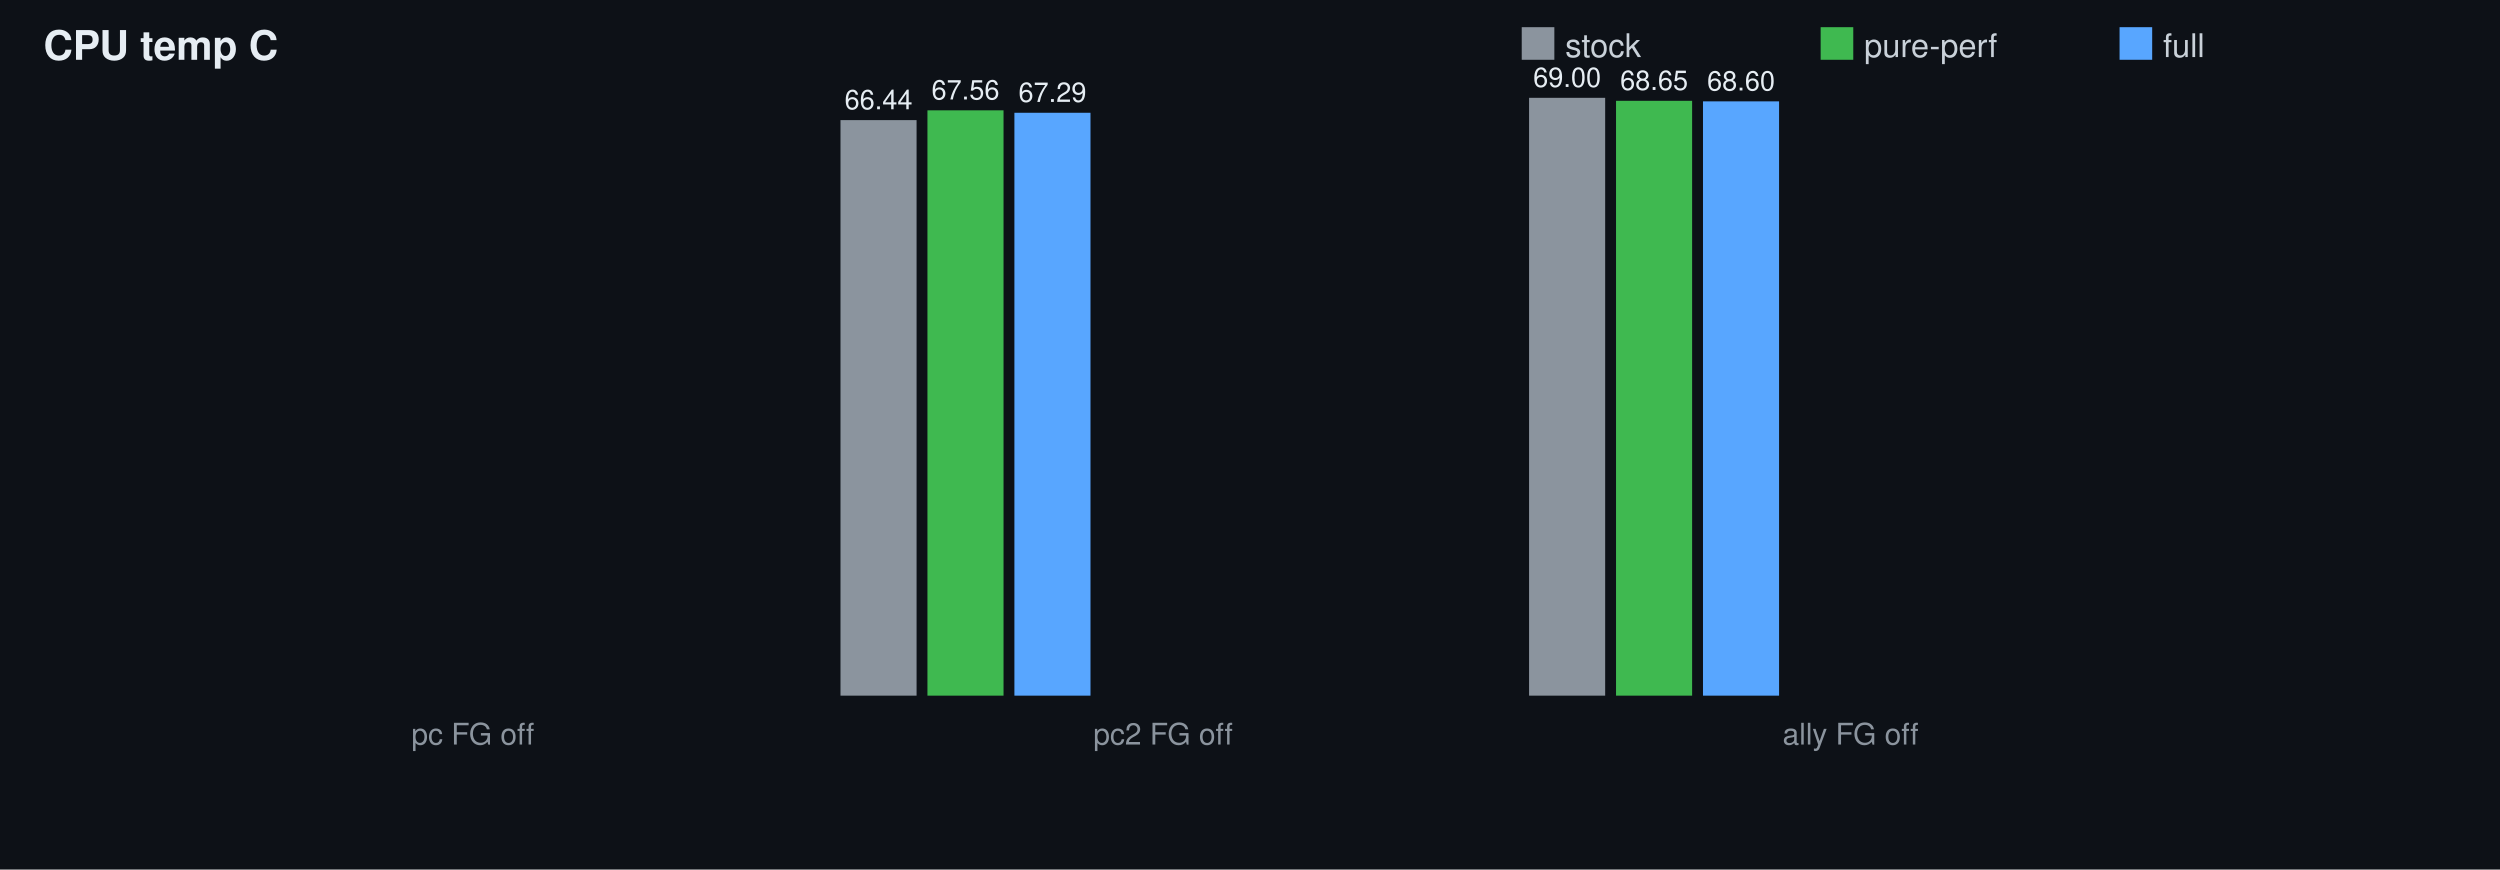
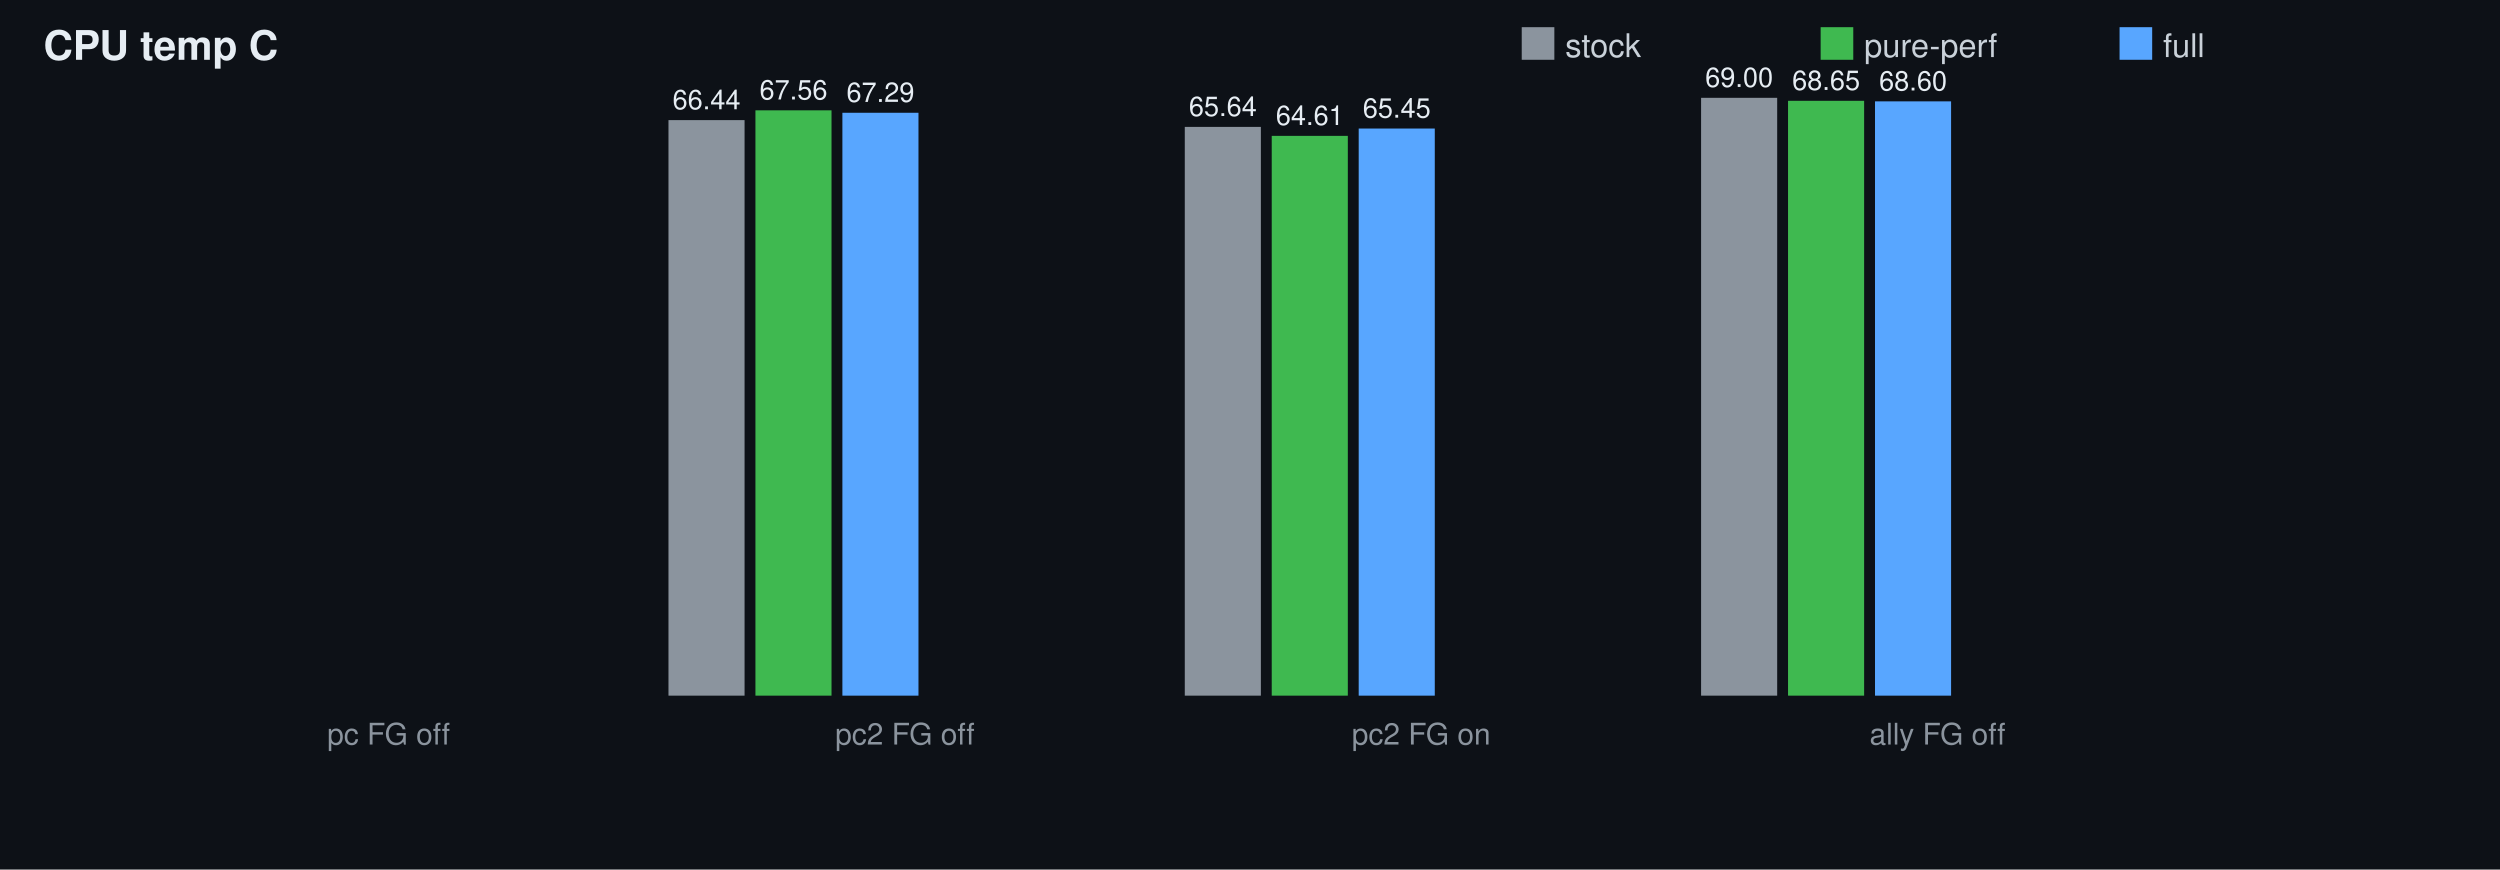
<svg xmlns="http://www.w3.org/2000/svg" viewBox="0 0 920 320" font-family="Segoe UI,Helvetica,Arial,sans-serif">
  <rect width="100%" height="100%" fill="#0d1117" />
  <text x="16" y="22" fill="#e6edf3" font-size="15" font-weight="700">CPU temp C</text>
  <rect x="560" y="10" width="12" height="12" fill="#8b949e" />
  <text x="576" y="21" fill="#c9d1d9" font-size="12">stock</text>
  <rect x="670" y="10" width="12" height="12" fill="#3fb950" />
  <text x="686" y="21" fill="#c9d1d9" font-size="12">pure-perf</text>
  <rect x="780" y="10" width="12" height="12" fill="#58a6ff" />
  <text x="796" y="21" fill="#c9d1d9" font-size="12">full</text>
-   <text x="174" y="274" fill="#8b949e" font-size="11" text-anchor="middle">pc FG off</text>
-   <text x="428" y="274" fill="#8b949e" font-size="11" text-anchor="middle">pc2 FG off</text>
-   <rect x="309.3" y="44.2" width="28.0" height="211.8" fill="#8b949e" />
-   <text x="323.3" y="40.2" fill="#e6edf3" font-size="10" text-anchor="middle">66.44</text>
-   <rect x="341.3" y="40.6" width="28.0" height="215.4" fill="#3fb950" />
-   <text x="355.3" y="36.6" fill="#e6edf3" font-size="10" text-anchor="middle">67.56</text>
-   <rect x="373.3" y="41.5" width="28.0" height="214.5" fill="#58a6ff" />
-   <text x="387.3" y="37.5" fill="#e6edf3" font-size="10" text-anchor="middle">67.29</text>
-   <text x="681" y="274" fill="#8b949e" font-size="11" text-anchor="middle">ally FG off</text>
-   <rect x="562.7" y="36.0" width="28.0" height="220.0" fill="#8b949e" />
-   <text x="576.7" y="32.0" fill="#e6edf3" font-size="10" text-anchor="middle">69.00</text>
-   <rect x="594.7" y="37.1" width="28.0" height="218.9" fill="#3fb950" />
-   <text x="608.7" y="33.1" fill="#e6edf3" font-size="10" text-anchor="middle">68.65</text>
-   <rect x="626.7" y="37.3" width="28.0" height="218.7" fill="#58a6ff" />
-   <text x="640.7" y="33.3" fill="#e6edf3" font-size="10" text-anchor="middle">68.60</text>
+   <text x="143" y="274" fill="#8b949e" font-size="11" text-anchor="middle">pc FG off</text>
+   <text x="333" y="274" fill="#8b949e" font-size="11" text-anchor="middle">pc2 FG off</text>
+   <rect x="246.0" y="44.2" width="28.0" height="211.8" fill="#8b949e" />
+   <text x="260.0" y="40.2" fill="#e6edf3" font-size="10" text-anchor="middle">66.44</text>
+   <rect x="278.0" y="40.6" width="28.0" height="215.4" fill="#3fb950" />
+   <text x="292.0" y="36.6" fill="#e6edf3" font-size="10" text-anchor="middle">67.56</text>
+   <rect x="310.0" y="41.5" width="28.0" height="214.5" fill="#58a6ff" />
+   <text x="324.0" y="37.5" fill="#e6edf3" font-size="10" text-anchor="middle">67.29</text>
+   <text x="523" y="274" fill="#8b949e" font-size="11" text-anchor="middle">pc2 FG on</text>
+   <rect x="436.0" y="46.7" width="28.0" height="209.3" fill="#8b949e" />
+   <text x="450.0" y="42.7" fill="#e6edf3" font-size="10" text-anchor="middle">65.64</text>
+   <rect x="468.0" y="50.0" width="28.0" height="206.0" fill="#3fb950" />
+   <text x="482.0" y="46.0" fill="#e6edf3" font-size="10" text-anchor="middle">64.61</text>
+   <rect x="500.0" y="47.3" width="28.0" height="208.7" fill="#58a6ff" />
+   <text x="514.0" y="43.3" fill="#e6edf3" font-size="10" text-anchor="middle">65.45</text>
+   <text x="713" y="274" fill="#8b949e" font-size="11" text-anchor="middle">ally FG off</text>
+   <rect x="626.0" y="36.0" width="28.0" height="220.0" fill="#8b949e" />
+   <text x="640.0" y="32.0" fill="#e6edf3" font-size="10" text-anchor="middle">69.00</text>
+   <rect x="658.0" y="37.1" width="28.0" height="218.9" fill="#3fb950" />
+   <text x="672.0" y="33.1" fill="#e6edf3" font-size="10" text-anchor="middle">68.65</text>
+   <rect x="690.0" y="37.3" width="28.0" height="218.7" fill="#58a6ff" />
+   <text x="704.0" y="33.3" fill="#e6edf3" font-size="10" text-anchor="middle">68.60</text>
</svg>
